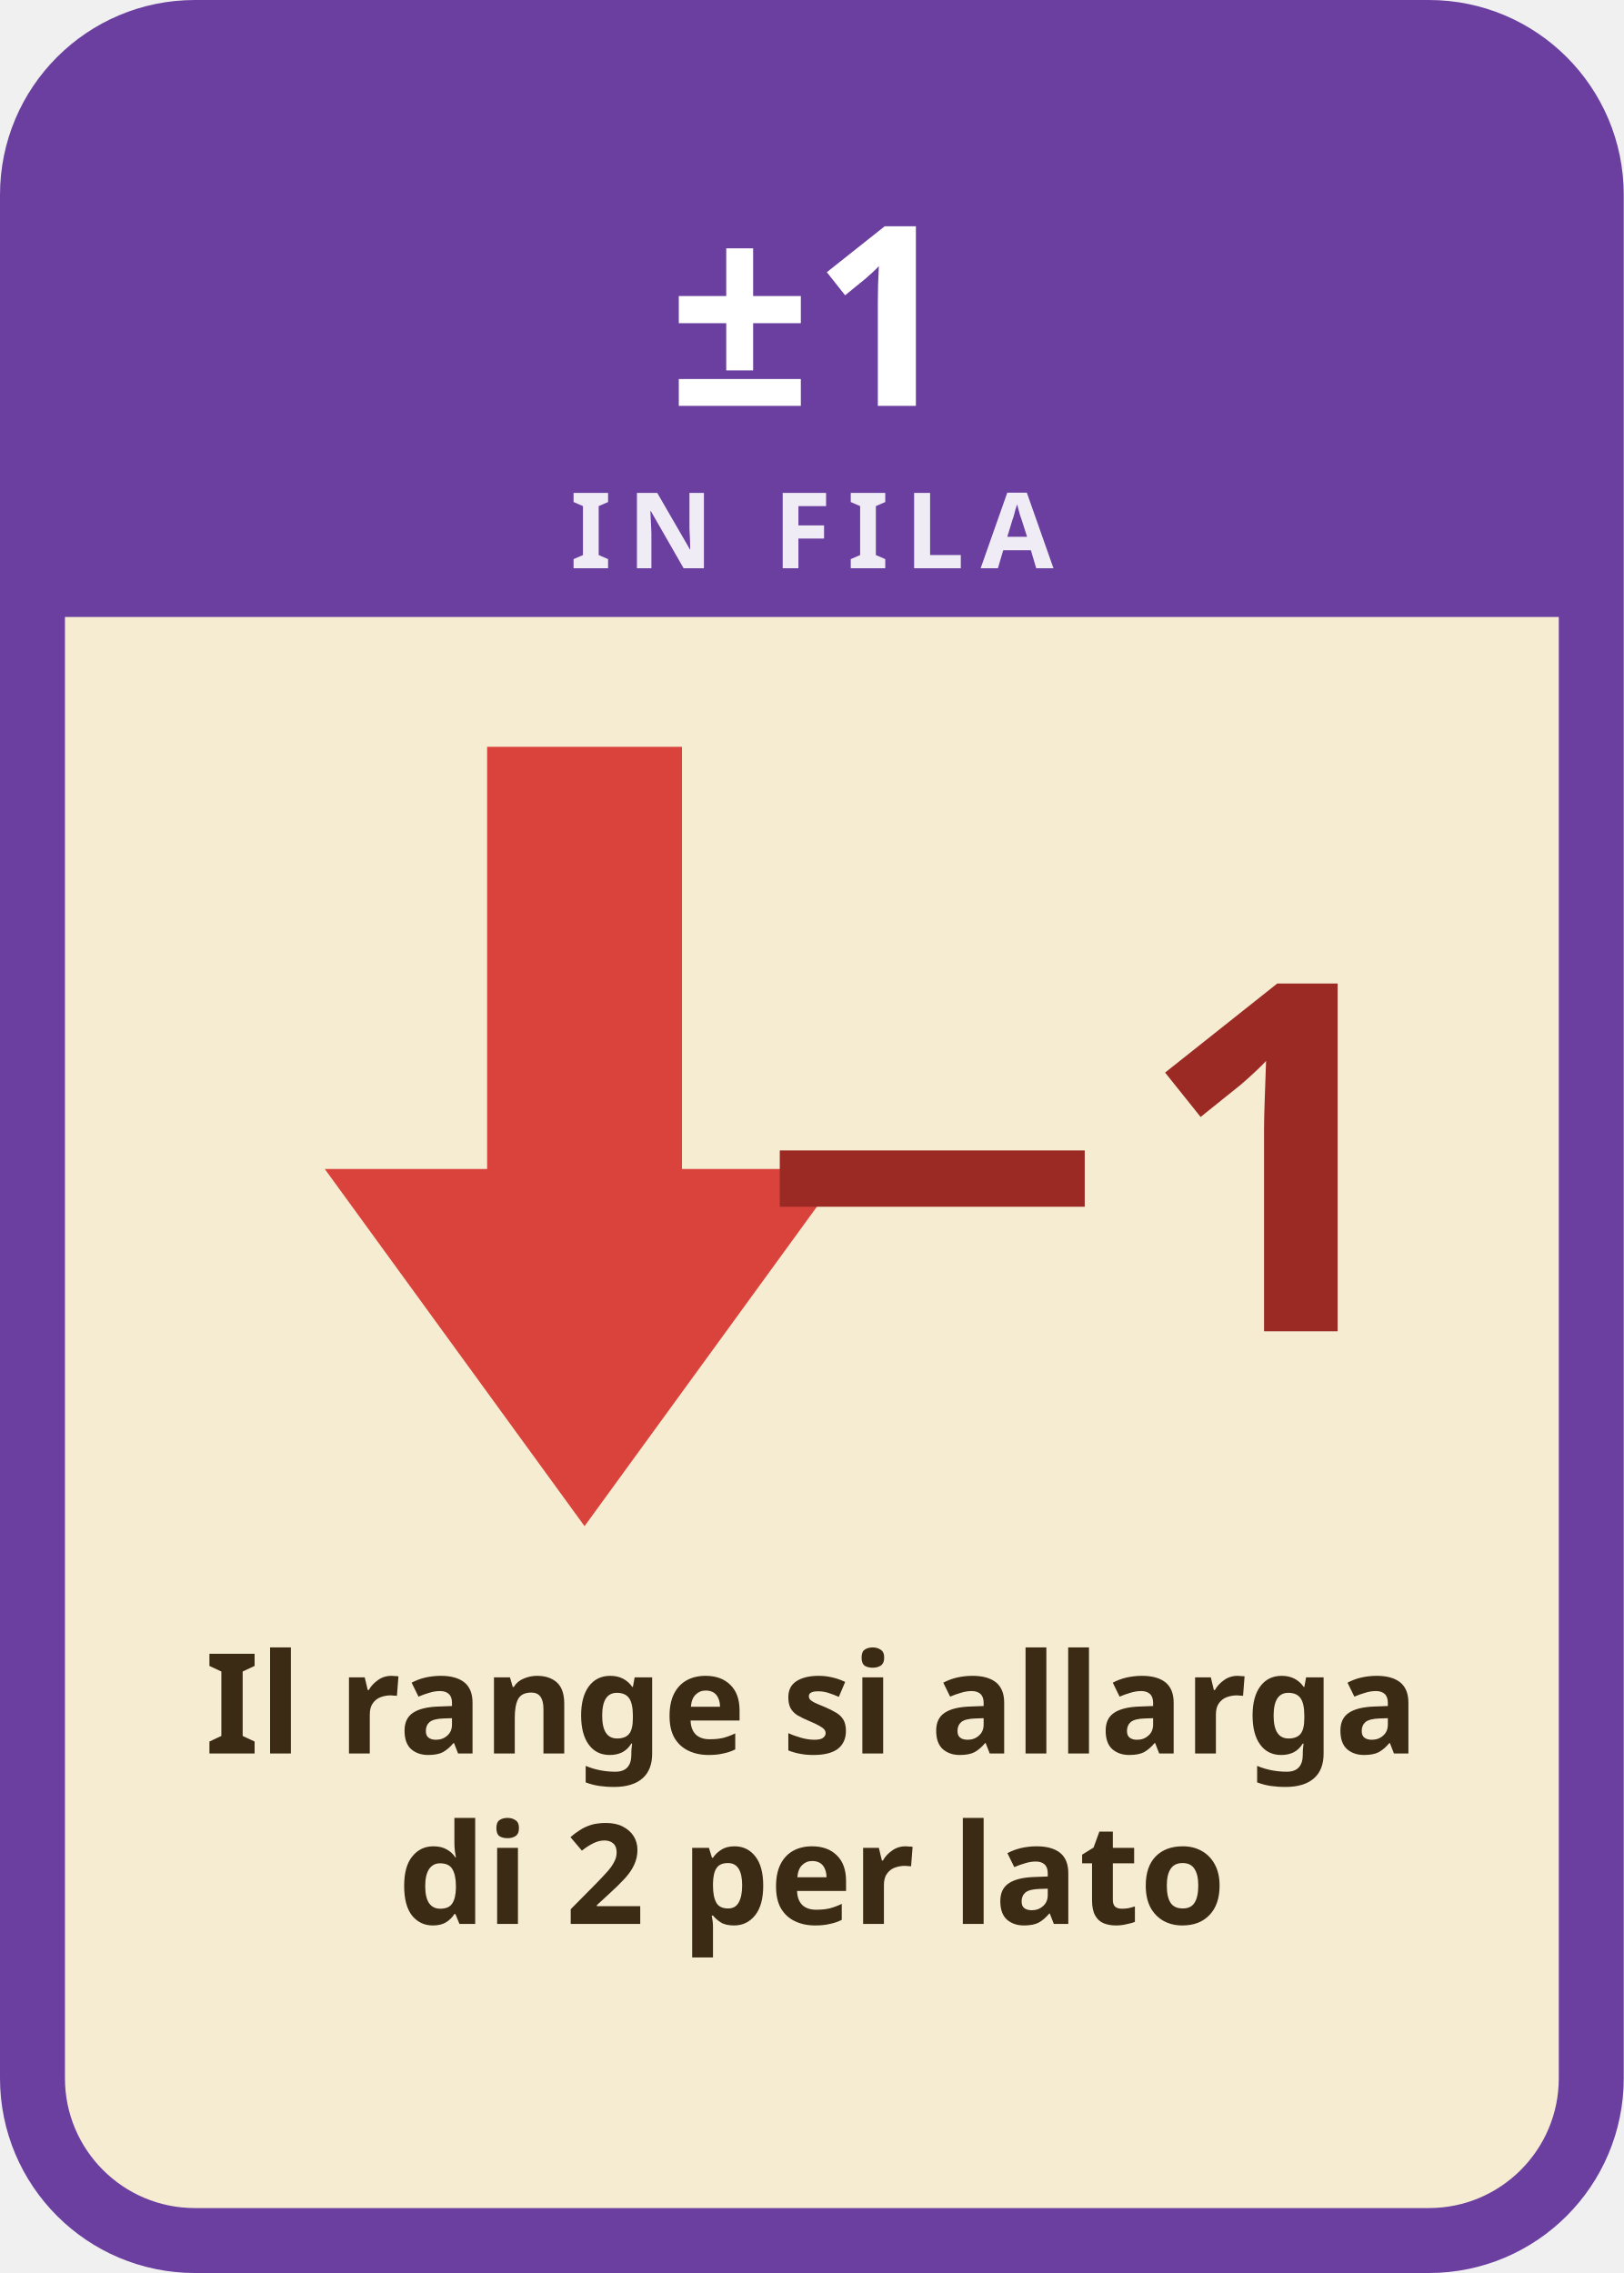
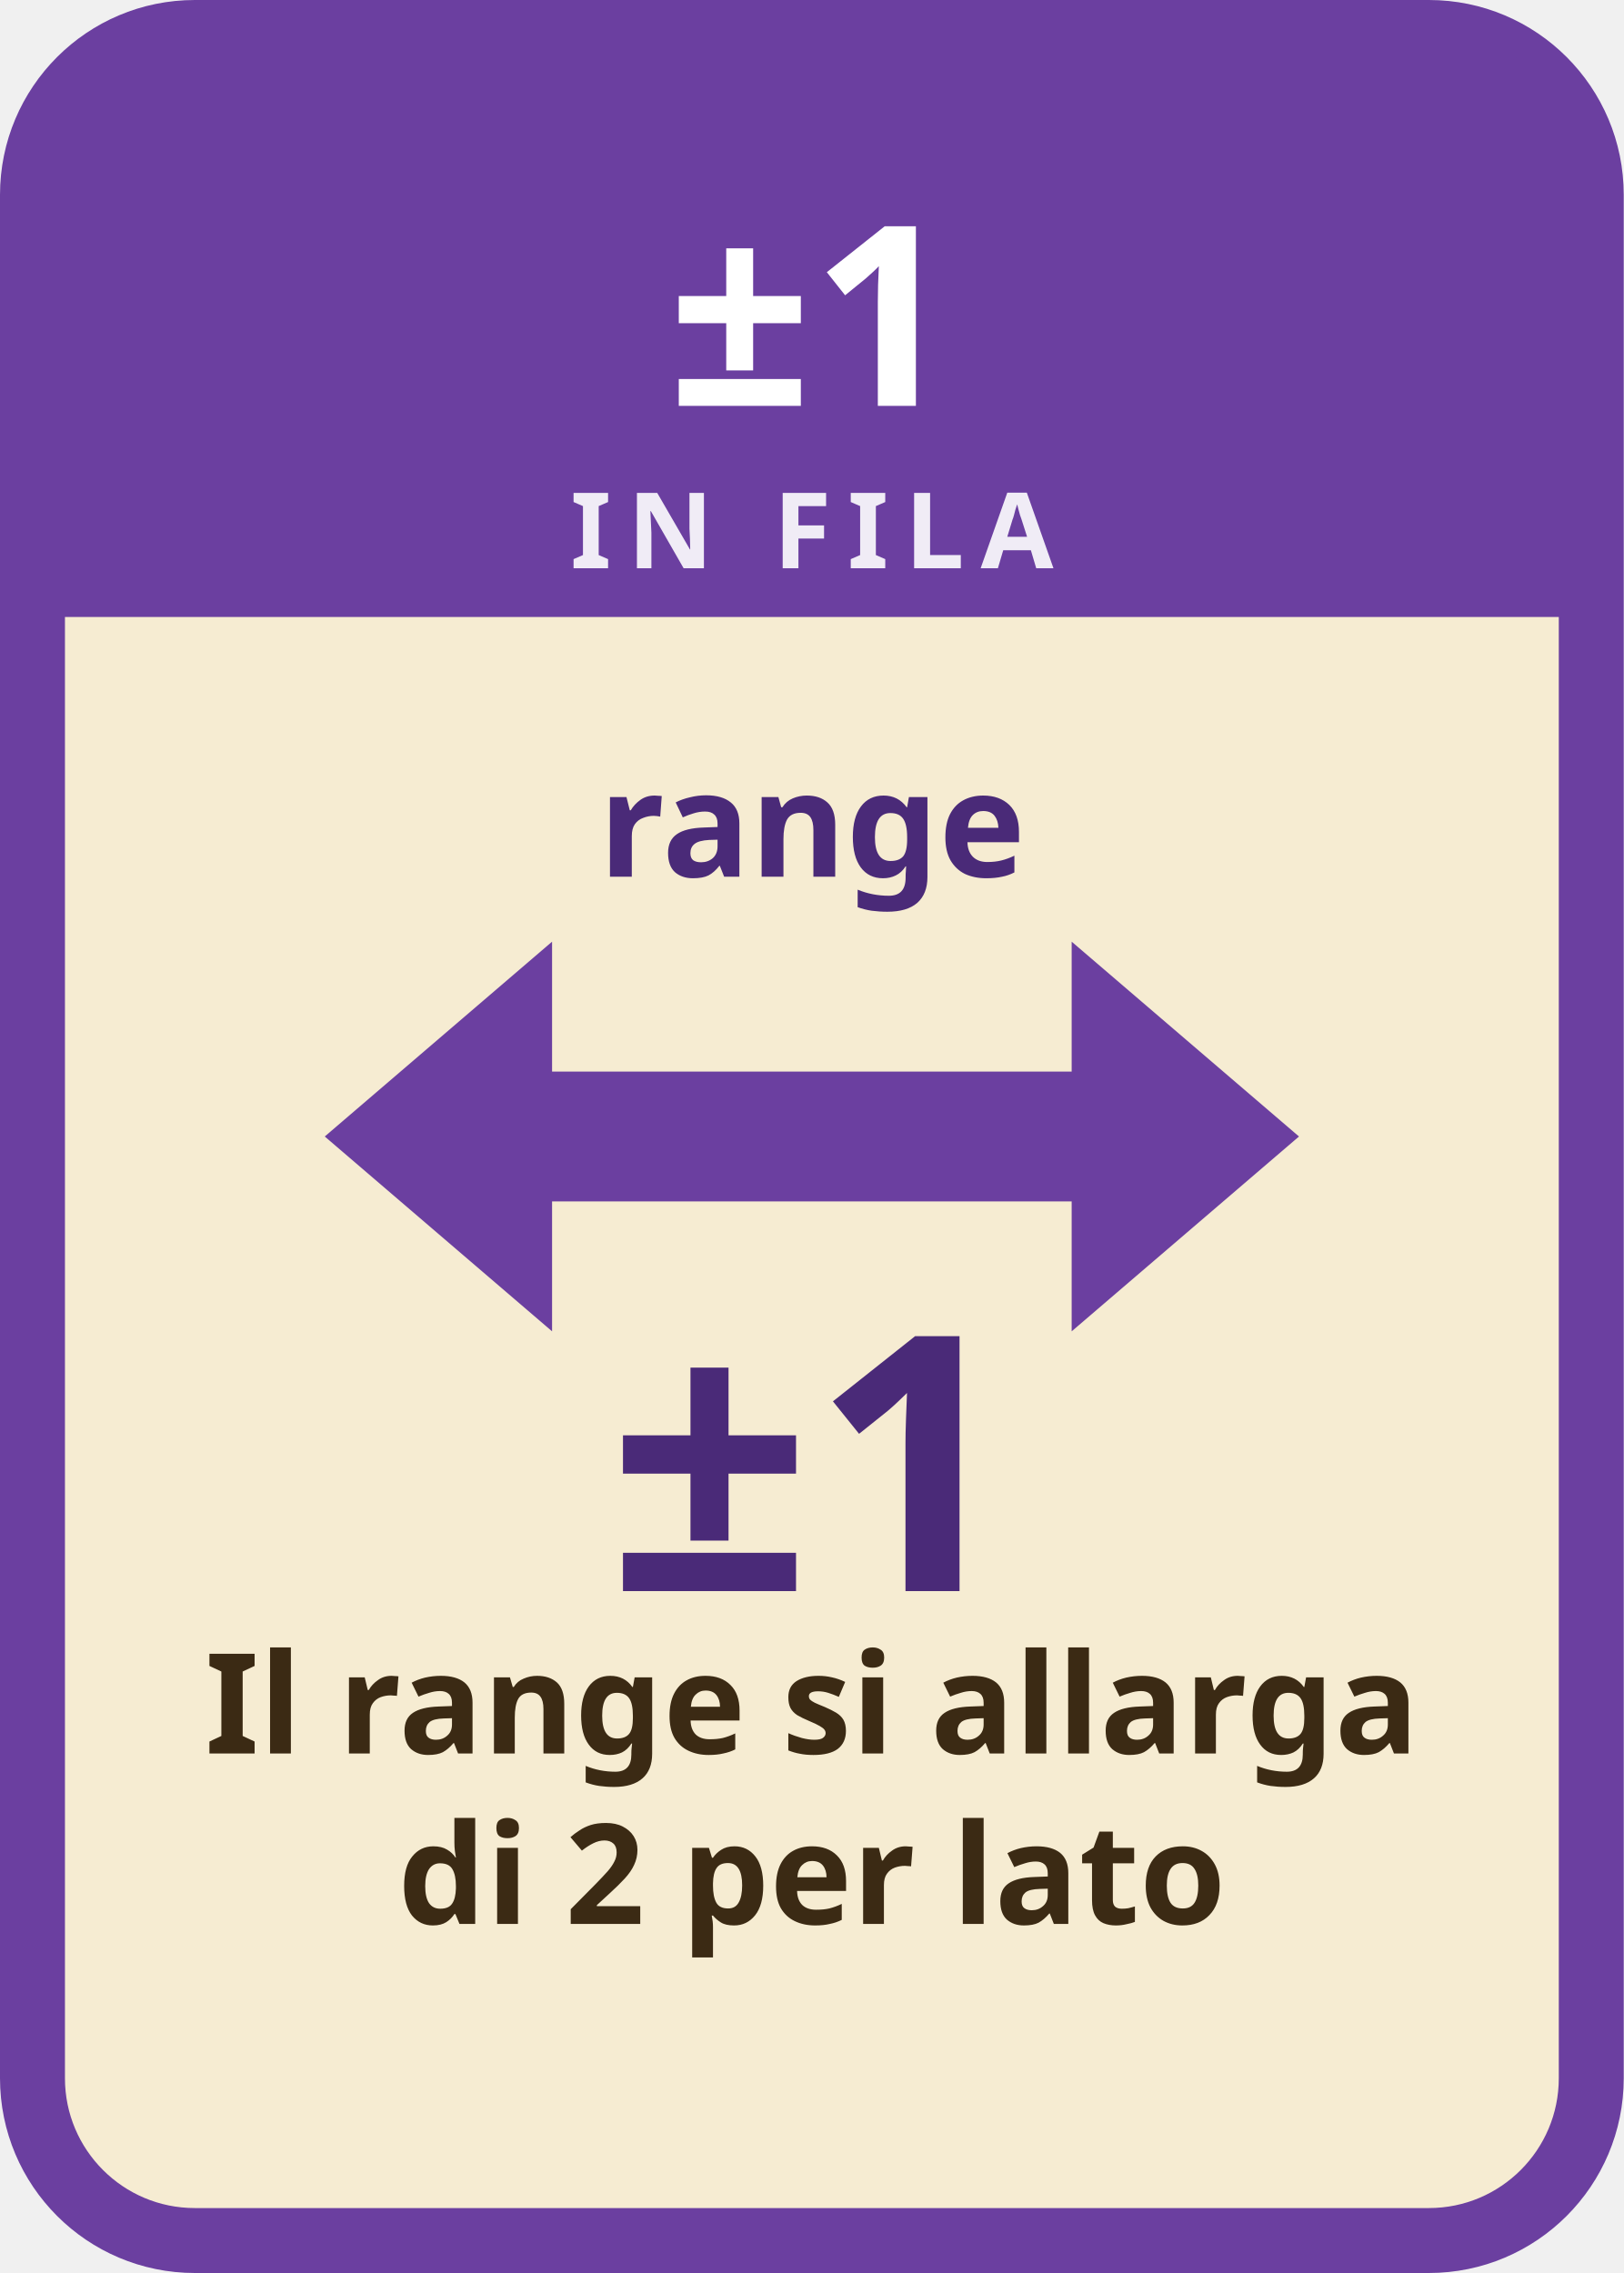
<svg xmlns="http://www.w3.org/2000/svg" viewBox="0 0 100 140" width="300" height="420" role="img" aria-label="±1">
  <rect x="2" y="2" width="96" height="136" rx="10" fill="#f6ecd2" stroke="#6b3fa0" stroke-width="4" />
  <path d="M2 12a10 10 0 0 1 10-10h76a10 10 0 0 1 10 10v26H2z" fill="#6b3fa0" />
  <text x="50" y="25" font-size="15.5" font-weight="900" fill="#fff" text-anchor="middle" font-family="'Trebuchet MS','Segoe UI',Verdana,sans-serif">±1</text>
  <text x="50" y="35" font-size="6.5" font-weight="800" fill="#fff" text-anchor="middle" font-family="'Trebuchet MS','Segoe UI',Verdana,sans-serif" letter-spacing="1" opacity="0.9">IN FILA</text>
  <g transform="translate(20 40)">
-     <polygon points="16,54 32,32 22,32 22,6 10,6 10,32 0,32" fill="#d9433b" />
-     <text x="46" y="42" font-size="30" font-weight="900" fill="#9b2a24" text-anchor="middle" font-family="'Trebuchet MS','Segoe UI',Verdana,sans-serif">−1</text>
+     <polygon points="0,30 14,18 14,26 46,26 46,18 60,30 46,42 46,34 14,34 14,42" fill="#6b3fa0" />
+     <text x="30" y="58" font-size="22" font-weight="900" fill="#4a2a78" text-anchor="middle" font-family="'Trebuchet MS','Segoe UI',Verdana,sans-serif">±1</text>
+     <text x="30" y="14" font-size="9" font-weight="800" fill="#4a2a78" text-anchor="middle" font-family="'Trebuchet MS','Segoe UI',Verdana,sans-serif">range</text>
  </g>
  <text x="50" y="108" font-size="8.6" fill="#3b2a14" text-anchor="middle" font-family="'Trebuchet MS','Segoe UI',Verdana,sans-serif" font-weight="700">Il range si allarga</text>
  <text x="50" y="118.5" font-size="8.6" fill="#3b2a14" text-anchor="middle" font-family="'Trebuchet MS','Segoe UI',Verdana,sans-serif" font-weight="700">di 2 per lato</text>
</svg>
